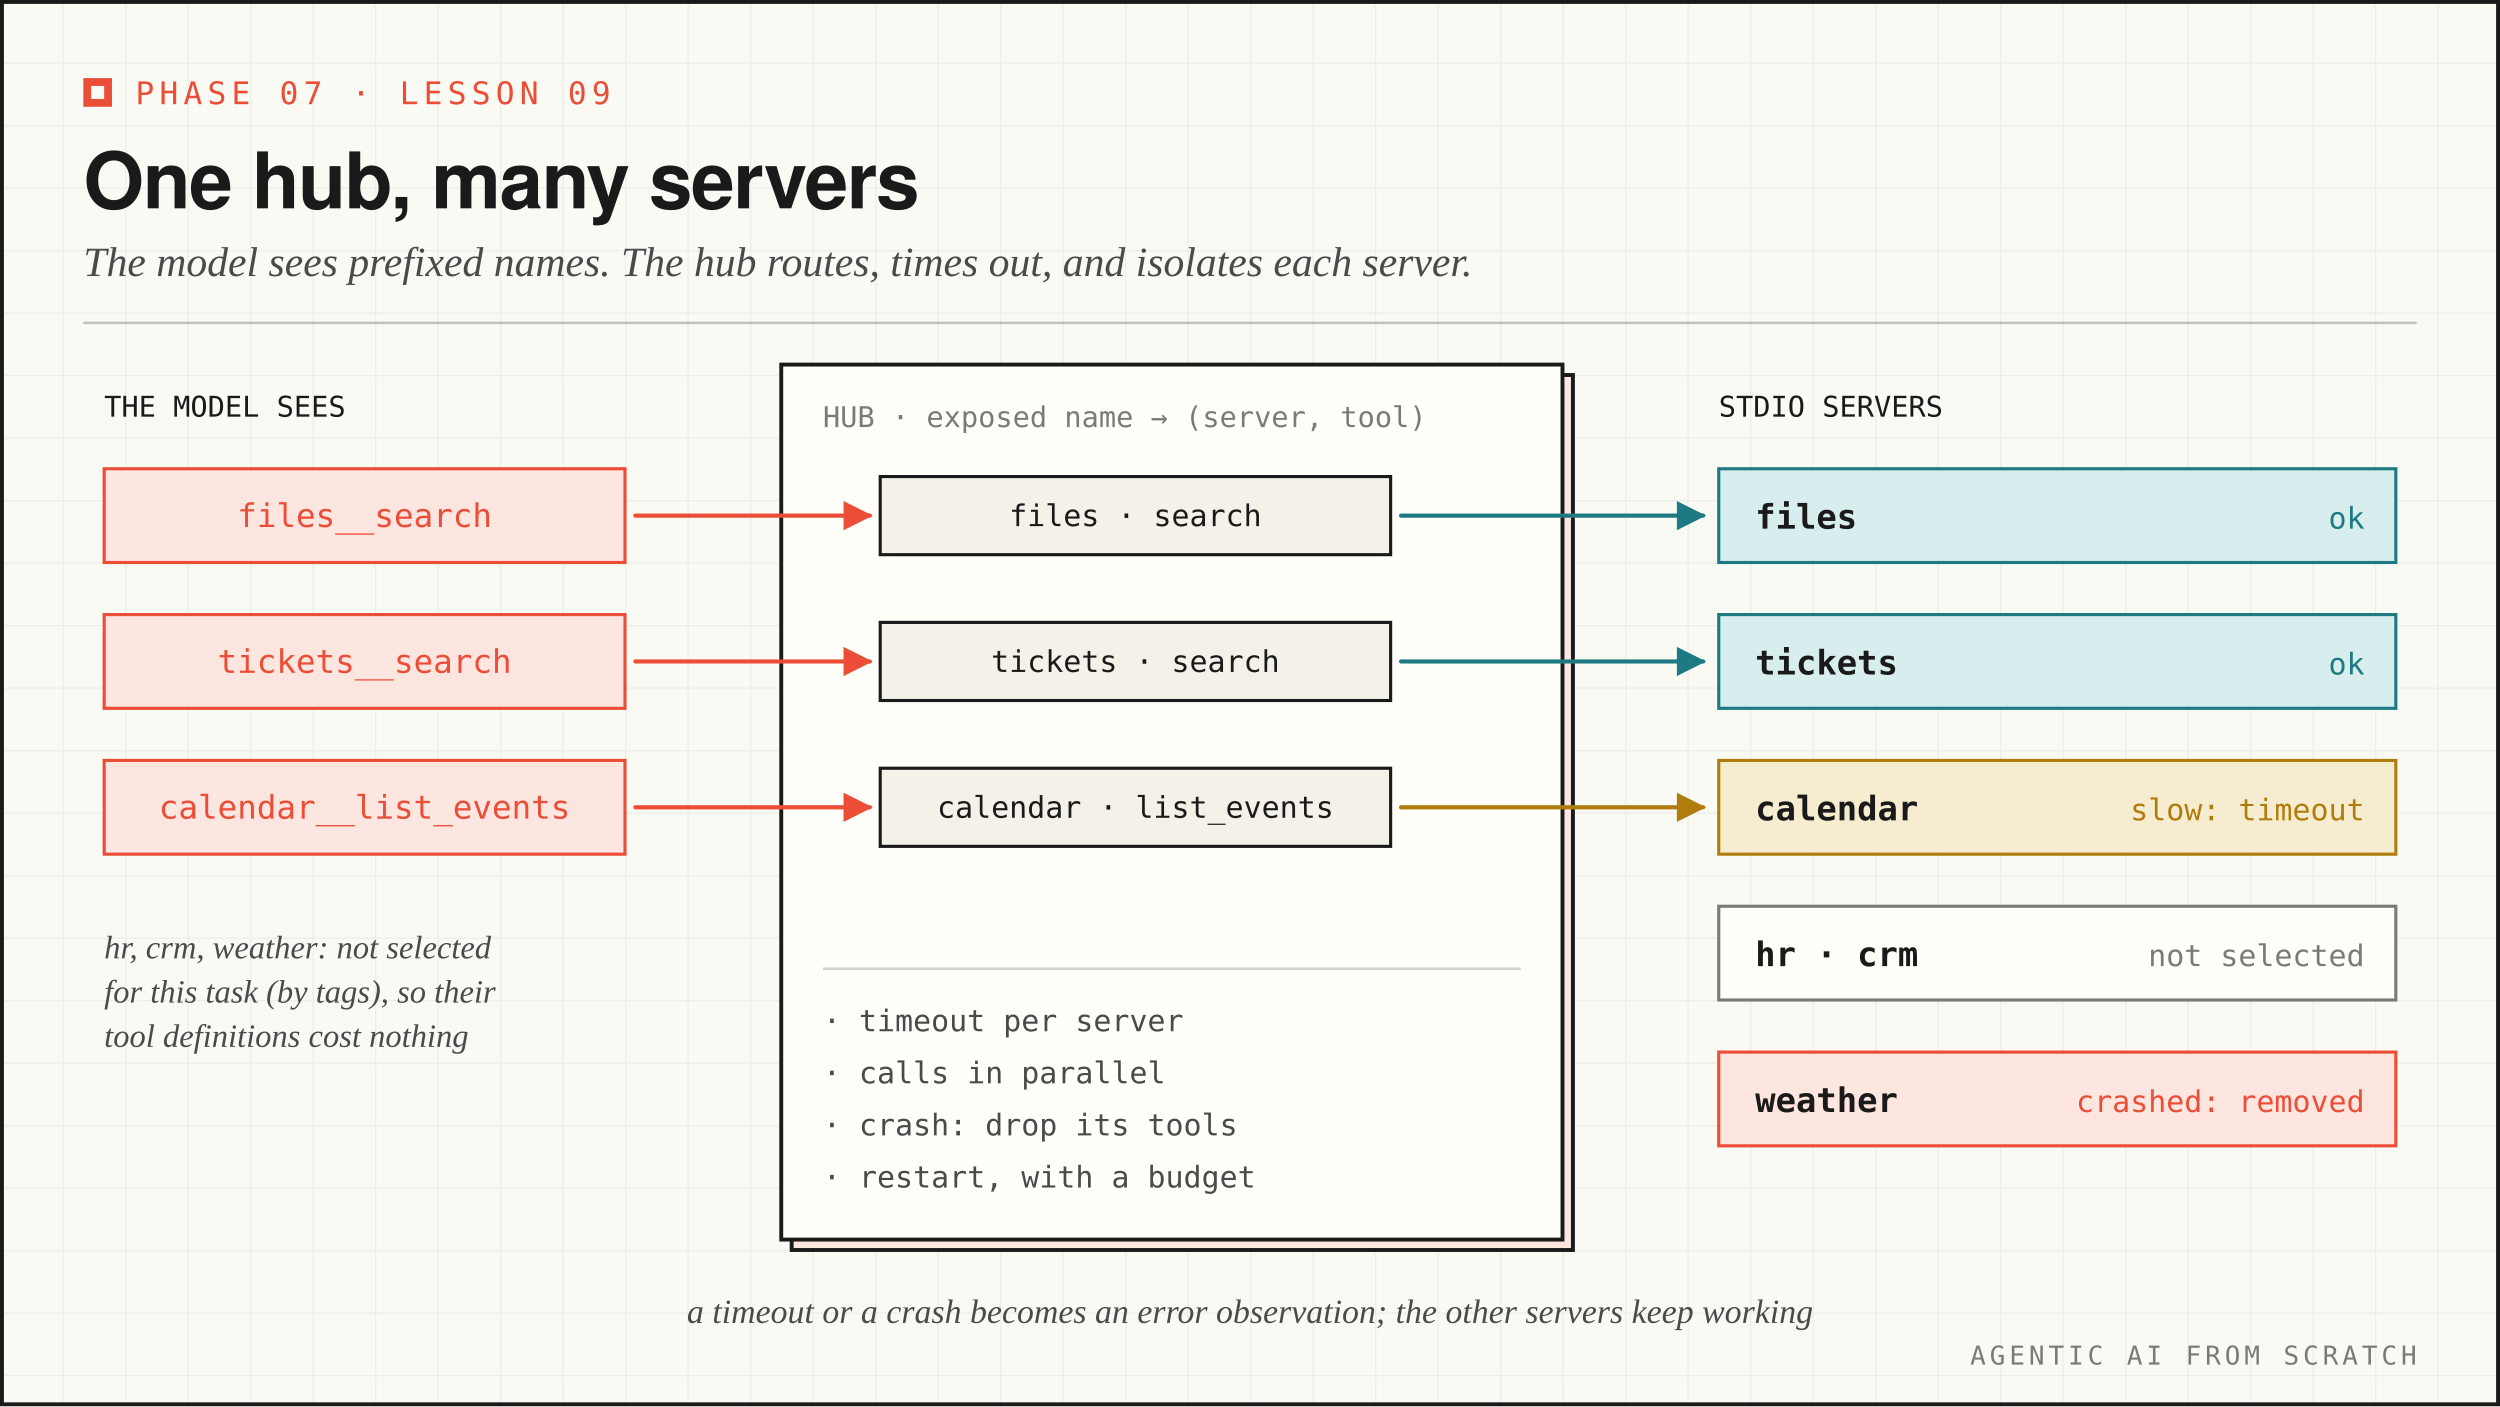
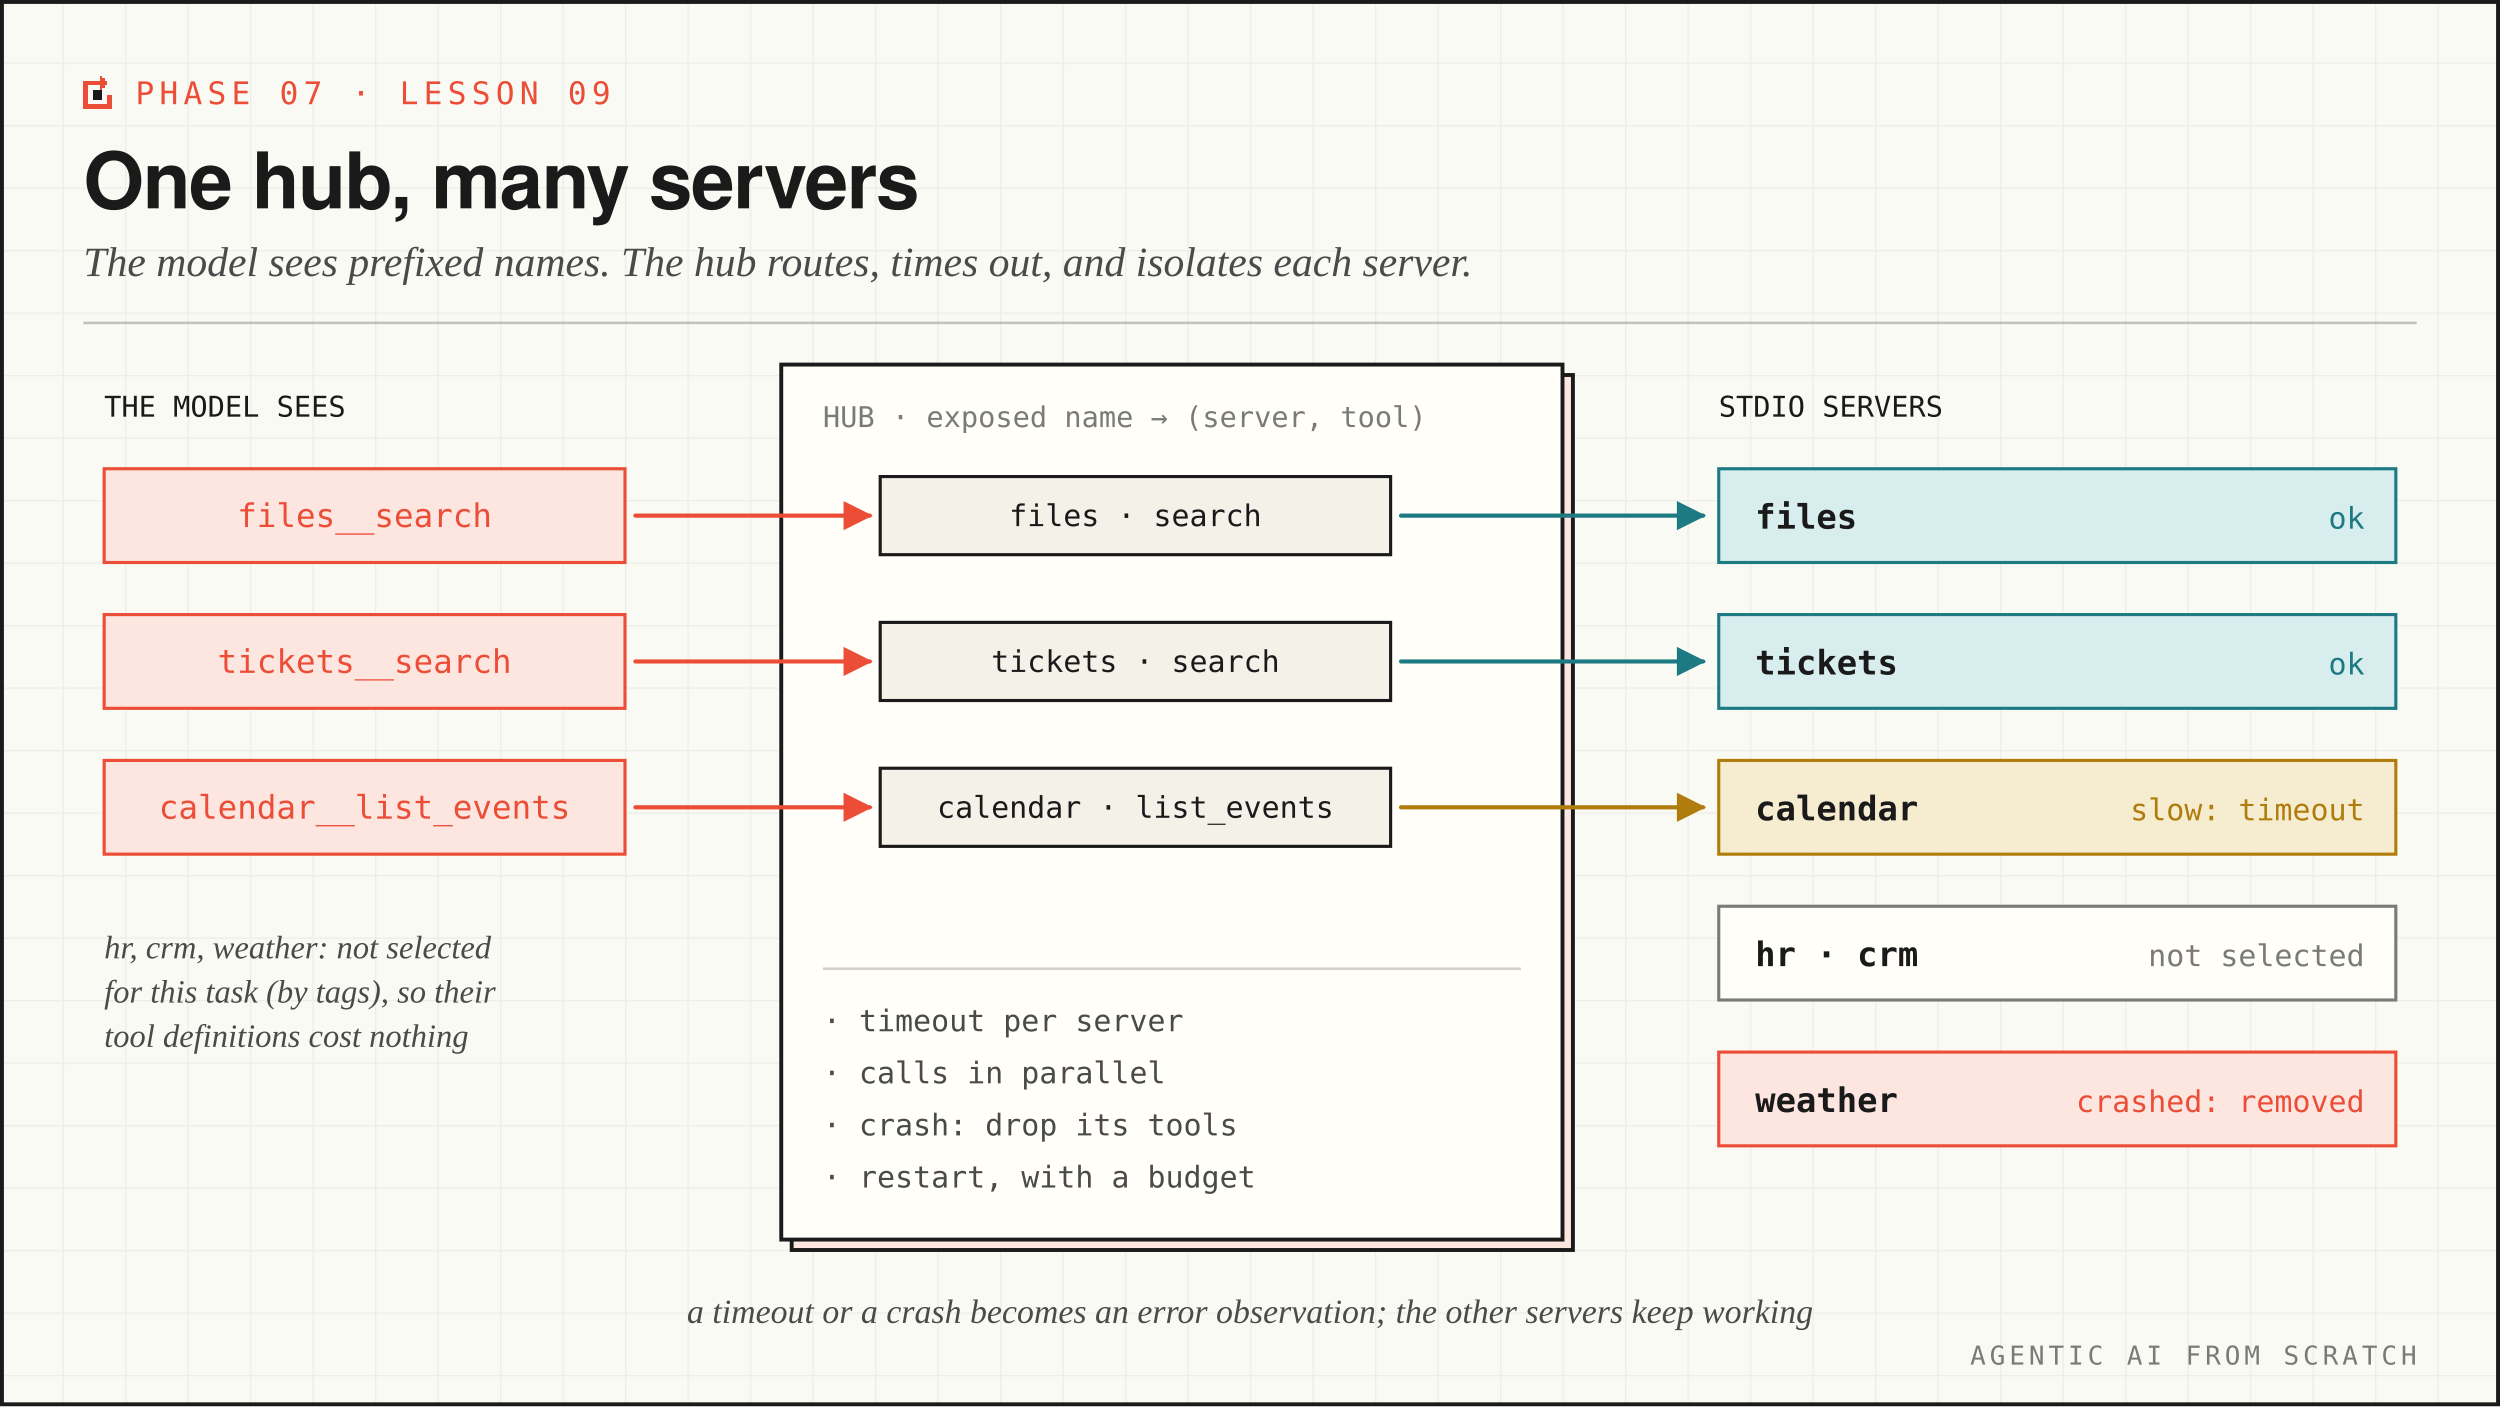
<svg xmlns="http://www.w3.org/2000/svg" width="960" height="540" viewBox="0 0 960 540" role="img" aria-label="One hub, many servers">
  <defs>
    <pattern id="grid" width="24" height="24" patternUnits="userSpaceOnUse">
      <path d="M24 0H0V24" fill="none" stroke="rgba(26,26,26,0.055)" stroke-width="1" />
    </pattern>
    <marker id="ar-ink" viewBox="0 0 10 10" refX="9" refY="5" markerWidth="7" markerHeight="7" orient="auto-start-reverse">
      <path d="M0 0L10 5L0 10z" fill="#1a1a1a" />
    </marker>
    <marker id="ar-ink-s" viewBox="0 0 10 10" refX="9" refY="5" markerWidth="7" markerHeight="7" orient="auto-start-reverse">
      <path d="M0 0L10 5L0 10z" fill="#1a1a1a" />
    </marker>
    <marker id="ar-red" viewBox="0 0 10 10" refX="9" refY="5" markerWidth="7" markerHeight="7" orient="auto-start-reverse">
      <path d="M0 0L10 5L0 10z" fill="#EC4D36" />
    </marker>
    <marker id="ar-red-s" viewBox="0 0 10 10" refX="9" refY="5" markerWidth="7" markerHeight="7" orient="auto-start-reverse">
      <path d="M0 0L10 5L0 10z" fill="#EC4D36" />
    </marker>
    <marker id="ar-teal" viewBox="0 0 10 10" refX="9" refY="5" markerWidth="7" markerHeight="7" orient="auto-start-reverse">
      <path d="M0 0L10 5L0 10z" fill="#1d7a82" />
    </marker>
    <marker id="ar-teal-s" viewBox="0 0 10 10" refX="9" refY="5" markerWidth="7" markerHeight="7" orient="auto-start-reverse">
      <path d="M0 0L10 5L0 10z" fill="#1d7a82" />
    </marker>
    <marker id="ar-amber" viewBox="0 0 10 10" refX="9" refY="5" markerWidth="7" markerHeight="7" orient="auto-start-reverse">
      <path d="M0 0L10 5L0 10z" fill="#b07d0c" />
    </marker>
    <marker id="ar-amber-s" viewBox="0 0 10 10" refX="9" refY="5" markerWidth="7" markerHeight="7" orient="auto-start-reverse">
      <path d="M0 0L10 5L0 10z" fill="#b07d0c" />
    </marker>
    <marker id="ar-violet" viewBox="0 0 10 10" refX="9" refY="5" markerWidth="7" markerHeight="7" orient="auto-start-reverse">
      <path d="M0 0L10 5L0 10z" fill="#7a4cb3" />
    </marker>
    <marker id="ar-violet-s" viewBox="0 0 10 10" refX="9" refY="5" markerWidth="7" markerHeight="7" orient="auto-start-reverse">
      <path d="M0 0L10 5L0 10z" fill="#7a4cb3" />
    </marker>
    <marker id="ar-mute" viewBox="0 0 10 10" refX="9" refY="5" markerWidth="7" markerHeight="7" orient="auto-start-reverse">
      <path d="M0 0L10 5L0 10z" fill="#7a7a78" />
    </marker>
    <marker id="ar-mute-s" viewBox="0 0 10 10" refX="9" refY="5" markerWidth="7" markerHeight="7" orient="auto-start-reverse">
      <path d="M0 0L10 5L0 10z" fill="#7a7a78" />
    </marker>
    <marker id="ar-green" viewBox="0 0 10 10" refX="9" refY="5" markerWidth="7" markerHeight="7" orient="auto-start-reverse">
      <path d="M0 0L10 5L0 10z" fill="#2f7d3a" />
    </marker>
    <marker id="ar-green-s" viewBox="0 0 10 10" refX="9" refY="5" markerWidth="7" markerHeight="7" orient="auto-start-reverse">
      <path d="M0 0L10 5L0 10z" fill="#2f7d3a" />
    </marker>
  </defs>
  <rect width="960" height="540" fill="#fafaf5" />
  <rect width="960" height="540" fill="url(#grid)" />
  <rect x="0.75" y="0.75" width="958.5" height="538.5" fill="none" stroke="#1a1a1a" stroke-width="1.5" />
-   <rect x="32" y="30" width="11" height="11" fill="#EC4D36" />
-   <rect x="35" y="33" width="5" height="5" fill="#fafaf5" />
+   <g transform="translate(30.1667 28.1667) scale(0.916667)" shape-rendering="crispEdges">
+     <path d="M2 3h7v2H4v8h8V9h2v6H2zM9 1h1v6H9zM10 2h1v4h-1zM11 3h1v2h-1z" fill="#EC4D36" />
+     <path d="M6 7h4v4H6z" fill="#1a1a1a" />
+   </g>
  <text x="52" y="40" font-family="'JetBrains Mono',ui-monospace,Menlo,Consolas,monospace" font-size="12" letter-spacing="2" fill="#EC4D36">PHASE 07 · LESSON 09</text>
  <text x="32" y="80" font-family="'Space Grotesk','Helvetica Neue',Helvetica,Arial,sans-serif" font-size="30" font-weight="700" letter-spacing="-0.5" fill="#1a1a1a">One hub, many servers</text>
  <text x="32" y="106" font-family="'Source Serif 4',Georgia,'Times New Roman',serif" font-size="16" font-style="italic" fill="#4a4a4a">The model sees prefixed names. The hub routes, times out, and isolates each server.</text>
  <line x1="32" y1="124" x2="928" y2="124" stroke="#1a1a1a" stroke-width="1" opacity="0.25" />
  <text x="40" y="160" font-family="'JetBrains Mono',ui-monospace,Menlo,Consolas,monospace" font-size="11" fill="#1a1a1a">THE MODEL SEES</text>
  <rect x="40" y="180" width="200" height="36" fill="#fde5e0" stroke="#EC4D36" stroke-width="1.2" />
  <text x="140.0" y="202.375" font-family="'JetBrains Mono',ui-monospace,Menlo,Consolas,monospace" font-size="12.5" fill="#EC4D36" text-anchor="middle">files__search</text>
  <rect x="40" y="236" width="200" height="36" fill="#fde5e0" stroke="#EC4D36" stroke-width="1.2" />
  <text x="140.0" y="258.375" font-family="'JetBrains Mono',ui-monospace,Menlo,Consolas,monospace" font-size="12.5" fill="#EC4D36" text-anchor="middle">tickets__search</text>
  <rect x="40" y="292" width="200" height="36" fill="#fde5e0" stroke="#EC4D36" stroke-width="1.2" />
  <text x="140.0" y="314.375" font-family="'JetBrains Mono',ui-monospace,Menlo,Consolas,monospace" font-size="12.5" fill="#EC4D36" text-anchor="middle">calendar__list_events</text>
  <text x="40" y="368" font-family="'Source Serif 4',Georgia,'Times New Roman',serif" font-size="12.5" fill="#4a4a4a" font-style="italic">hr, crm, weather: not selected</text>
  <text x="40" y="385" font-family="'Source Serif 4',Georgia,'Times New Roman',serif" font-size="12.5" fill="#4a4a4a" font-style="italic">for this task (by tags), so their</text>
  <text x="40" y="402" font-family="'Source Serif 4',Georgia,'Times New Roman',serif" font-size="12.5" fill="#4a4a4a" font-style="italic">tool definitions cost nothing</text>
  <rect x="304" y="144" width="300" height="336" fill="#fde5e0" stroke="#1a1a1a" stroke-width="1.5" />
  <rect x="300" y="140" width="300" height="336" fill="#fffef9" stroke="#1a1a1a" stroke-width="1.5" />
  <text x="316" y="164" font-family="'JetBrains Mono',ui-monospace,Menlo,Consolas,monospace" font-size="11" fill="#7a7a78">HUB · exposed name → (server, tool)</text>
  <path d="M244 198 L334 198" fill="none" stroke="#EC4D36" stroke-width="1.6" stroke-linejoin="round" stroke-linecap="round" marker-end="url(#ar-red)" />
  <rect x="338" y="183" width="196" height="30" fill="#f3f1e8" stroke="#1a1a1a" stroke-width="1.2" />
  <text x="436.0" y="202.025" font-family="'JetBrains Mono',ui-monospace,Menlo,Consolas,monospace" font-size="11.5" fill="#1a1a1a" text-anchor="middle">files · search</text>
  <path d="M244 254 L334 254" fill="none" stroke="#EC4D36" stroke-width="1.6" stroke-linejoin="round" stroke-linecap="round" marker-end="url(#ar-red)" />
  <rect x="338" y="239" width="196" height="30" fill="#f3f1e8" stroke="#1a1a1a" stroke-width="1.2" />
  <text x="436.0" y="258.025" font-family="'JetBrains Mono',ui-monospace,Menlo,Consolas,monospace" font-size="11.5" fill="#1a1a1a" text-anchor="middle">tickets · search</text>
  <path d="M244 310 L334 310" fill="none" stroke="#EC4D36" stroke-width="1.6" stroke-linejoin="round" stroke-linecap="round" marker-end="url(#ar-red)" />
  <rect x="338" y="295" width="196" height="30" fill="#f3f1e8" stroke="#1a1a1a" stroke-width="1.2" />
  <text x="436.0" y="314.025" font-family="'JetBrains Mono',ui-monospace,Menlo,Consolas,monospace" font-size="11.5" fill="#1a1a1a" text-anchor="middle">calendar · list_events</text>
  <line x1="316" y1="372" x2="584" y2="372" stroke="#1a1a1a" stroke-width="1" opacity="0.2" />
  <text x="316" y="396" font-family="'JetBrains Mono',ui-monospace,Menlo,Consolas,monospace" font-size="11.5" fill="#4a4a4a">· timeout per server</text>
  <text x="316" y="416" font-family="'JetBrains Mono',ui-monospace,Menlo,Consolas,monospace" font-size="11.5" fill="#4a4a4a">· calls in parallel</text>
  <text x="316" y="436" font-family="'JetBrains Mono',ui-monospace,Menlo,Consolas,monospace" font-size="11.5" fill="#4a4a4a">· crash: drop its tools</text>
  <text x="316" y="456" font-family="'JetBrains Mono',ui-monospace,Menlo,Consolas,monospace" font-size="11.5" fill="#4a4a4a">· restart, with a budget</text>
  <text x="660" y="160" font-family="'JetBrains Mono',ui-monospace,Menlo,Consolas,monospace" font-size="11" fill="#1a1a1a">STDIO SERVERS</text>
  <rect x="660" y="180" width="260" height="36" fill="#d8eded" stroke="#1d7a82" stroke-width="1.2" />
  <text x="790.0" y="202.2" font-family="'JetBrains Mono',ui-monospace,Menlo,Consolas,monospace" font-size="12" fill="#1a1a1a" text-anchor="middle" />
  <text x="674" y="203" font-family="'JetBrains Mono',ui-monospace,Menlo,Consolas,monospace" font-size="13" fill="#1a1a1a" font-weight="700">files</text>
  <text x="908" y="203" font-family="'JetBrains Mono',ui-monospace,Menlo,Consolas,monospace" font-size="11.5" fill="#1d7a82" text-anchor="end">ok</text>
  <path d="M538 198 L654 198" fill="none" stroke="#1d7a82" stroke-width="1.6" stroke-linejoin="round" stroke-linecap="round" marker-end="url(#ar-teal)" />
  <rect x="660" y="236" width="260" height="36" fill="#d8eded" stroke="#1d7a82" stroke-width="1.2" />
  <text x="790.0" y="258.2" font-family="'JetBrains Mono',ui-monospace,Menlo,Consolas,monospace" font-size="12" fill="#1a1a1a" text-anchor="middle" />
  <text x="674" y="259" font-family="'JetBrains Mono',ui-monospace,Menlo,Consolas,monospace" font-size="13" fill="#1a1a1a" font-weight="700">tickets</text>
  <text x="908" y="259" font-family="'JetBrains Mono',ui-monospace,Menlo,Consolas,monospace" font-size="11.5" fill="#1d7a82" text-anchor="end">ok</text>
  <path d="M538 254 L654 254" fill="none" stroke="#1d7a82" stroke-width="1.6" stroke-linejoin="round" stroke-linecap="round" marker-end="url(#ar-teal)" />
  <rect x="660" y="292" width="260" height="36" fill="#f6ecd0" stroke="#b07d0c" stroke-width="1.2" />
  <text x="790.0" y="314.2" font-family="'JetBrains Mono',ui-monospace,Menlo,Consolas,monospace" font-size="12" fill="#1a1a1a" text-anchor="middle" />
  <text x="674" y="315" font-family="'JetBrains Mono',ui-monospace,Menlo,Consolas,monospace" font-size="13" fill="#1a1a1a" font-weight="700">calendar</text>
  <text x="908" y="315" font-family="'JetBrains Mono',ui-monospace,Menlo,Consolas,monospace" font-size="11.5" fill="#b07d0c" text-anchor="end">slow: timeout</text>
  <path d="M538 310 L654 310" fill="none" stroke="#b07d0c" stroke-width="1.6" stroke-linejoin="round" stroke-linecap="round" marker-end="url(#ar-amber)" />
  <rect x="660" y="348" width="260" height="36" fill="#fffef9" stroke="#7a7a78" stroke-width="1.2" />
  <text x="790.0" y="370.2" font-family="'JetBrains Mono',ui-monospace,Menlo,Consolas,monospace" font-size="12" fill="#1a1a1a" text-anchor="middle" />
  <text x="674" y="371" font-family="'JetBrains Mono',ui-monospace,Menlo,Consolas,monospace" font-size="13" fill="#1a1a1a" font-weight="700">hr · crm</text>
  <text x="908" y="371" font-family="'JetBrains Mono',ui-monospace,Menlo,Consolas,monospace" font-size="11.5" fill="#7a7a78" text-anchor="end">not selected</text>
  <rect x="660" y="404" width="260" height="36" fill="#fde5e0" stroke="#EC4D36" stroke-width="1.2" />
  <text x="790.0" y="426.2" font-family="'JetBrains Mono',ui-monospace,Menlo,Consolas,monospace" font-size="12" fill="#1a1a1a" text-anchor="middle" />
  <text x="674" y="427" font-family="'JetBrains Mono',ui-monospace,Menlo,Consolas,monospace" font-size="13" fill="#1a1a1a" font-weight="700">weather</text>
  <text x="908" y="427" font-family="'JetBrains Mono',ui-monospace,Menlo,Consolas,monospace" font-size="11.5" fill="#EC4D36" text-anchor="end">crashed: removed</text>
  <text x="480" y="508" font-family="'Source Serif 4',Georgia,'Times New Roman',serif" font-size="13" fill="#4a4a4a" text-anchor="middle" font-style="italic">a timeout or a crash becomes an error observation; the other servers keep working</text>
  <text x="928" y="524" font-family="'JetBrains Mono',ui-monospace,Menlo,Consolas,monospace" font-size="10" letter-spacing="1.5" fill="#7a7a78" text-anchor="end">AGENTIC AI FROM SCRATCH</text>
</svg>
